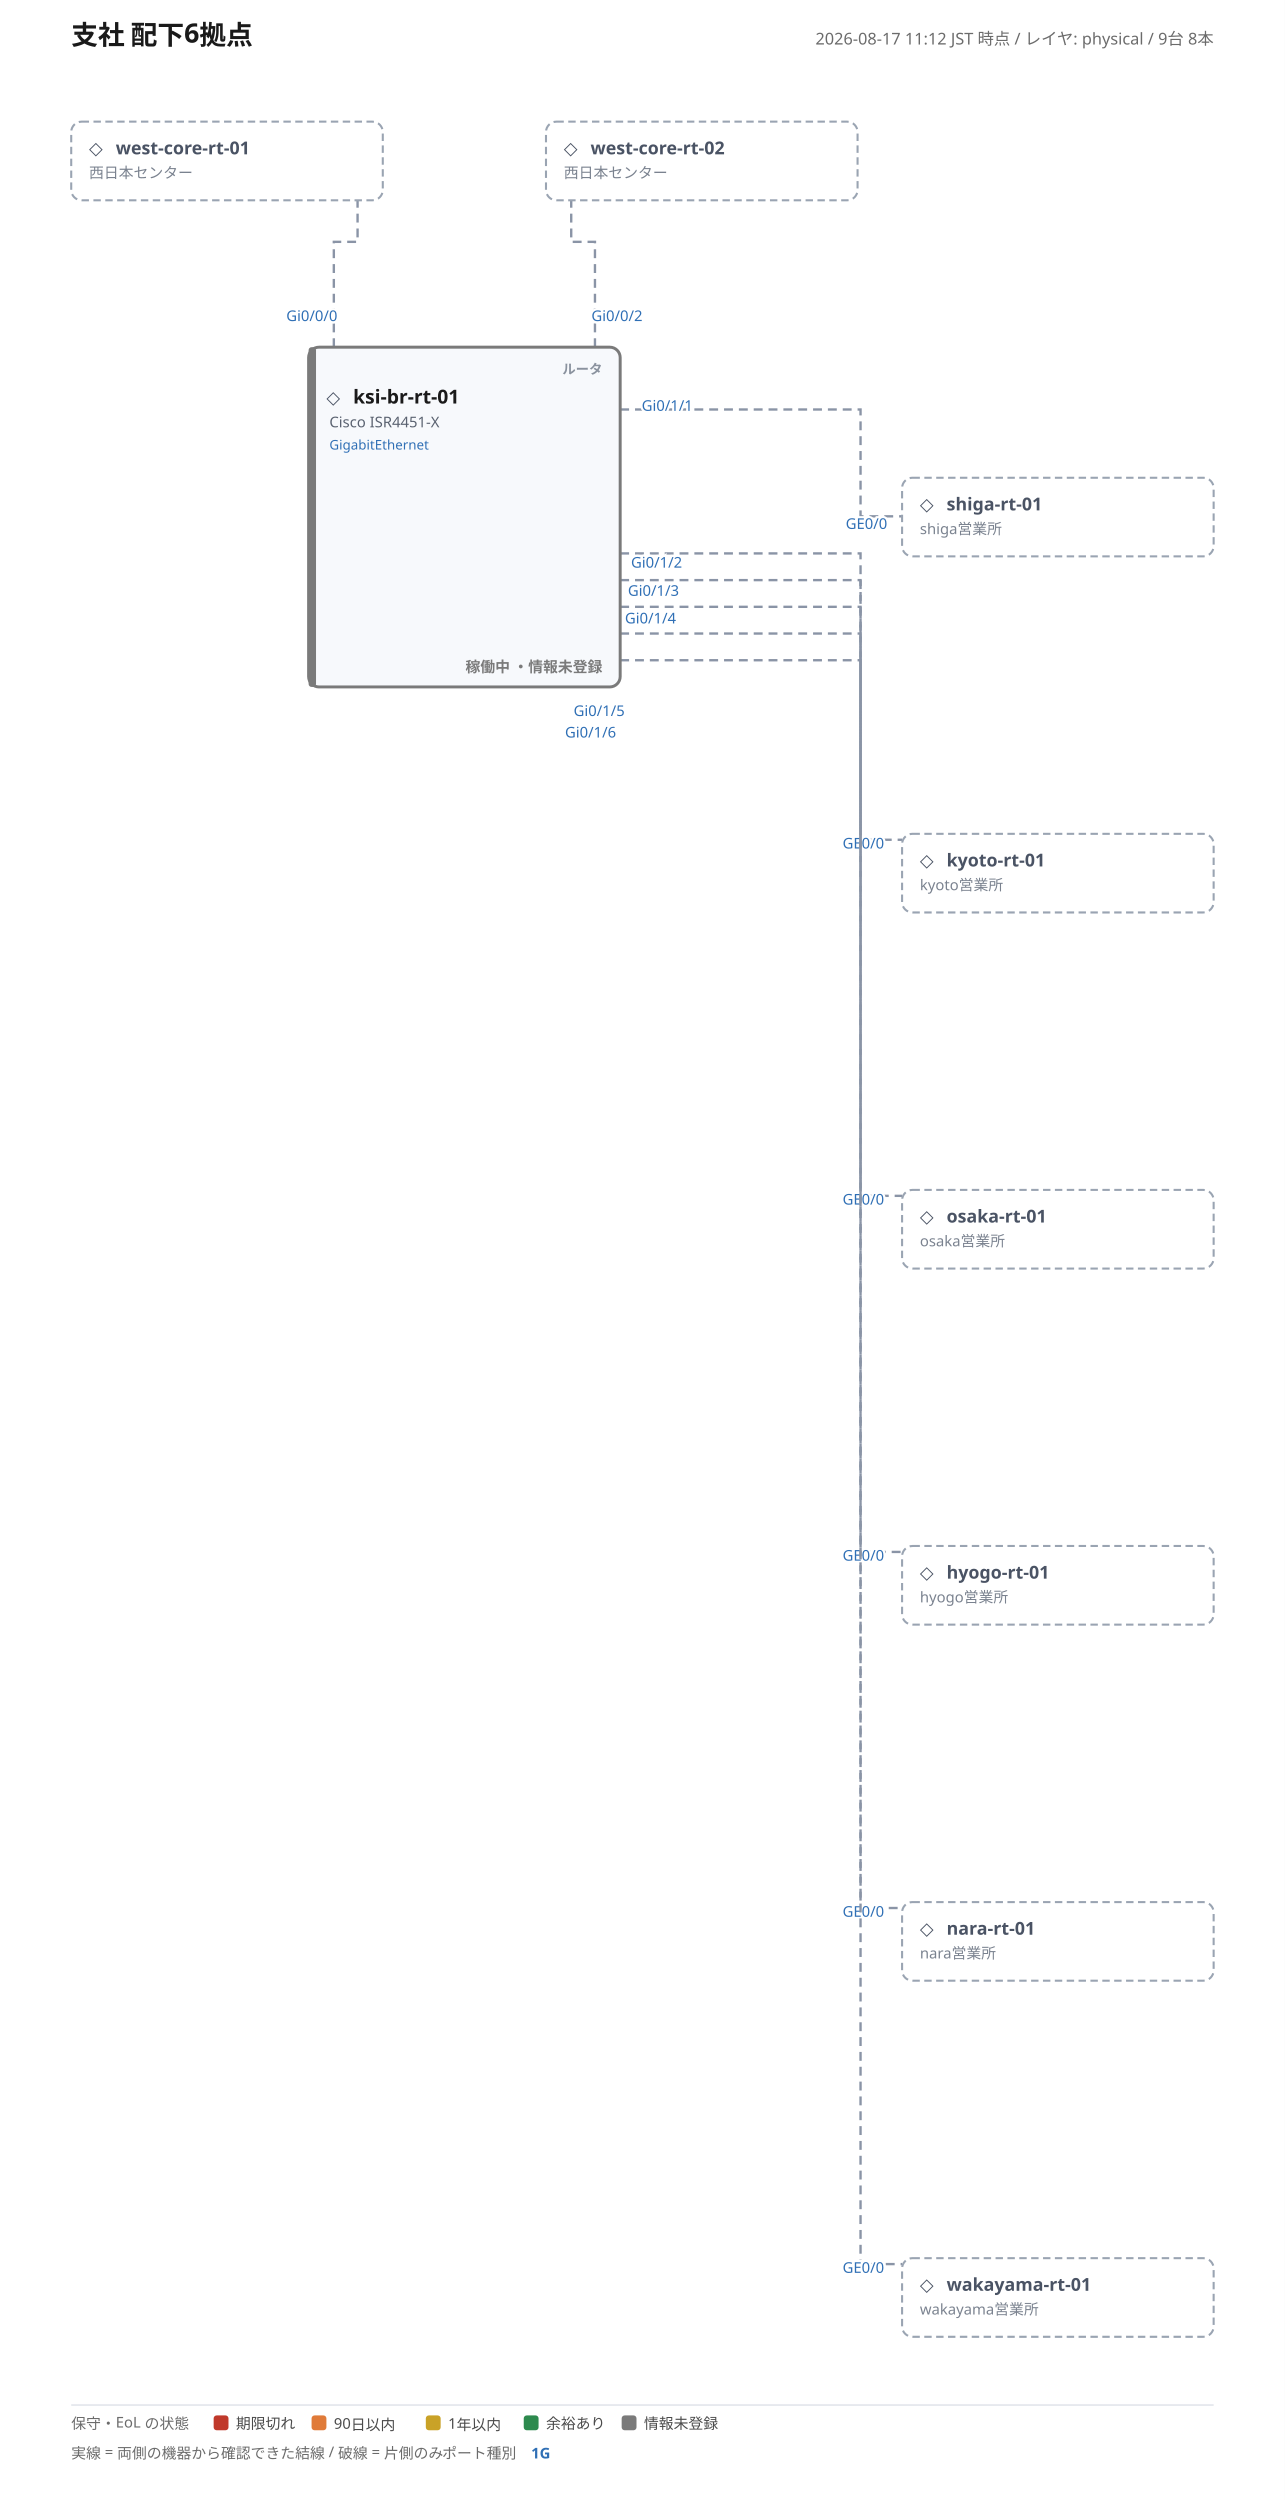
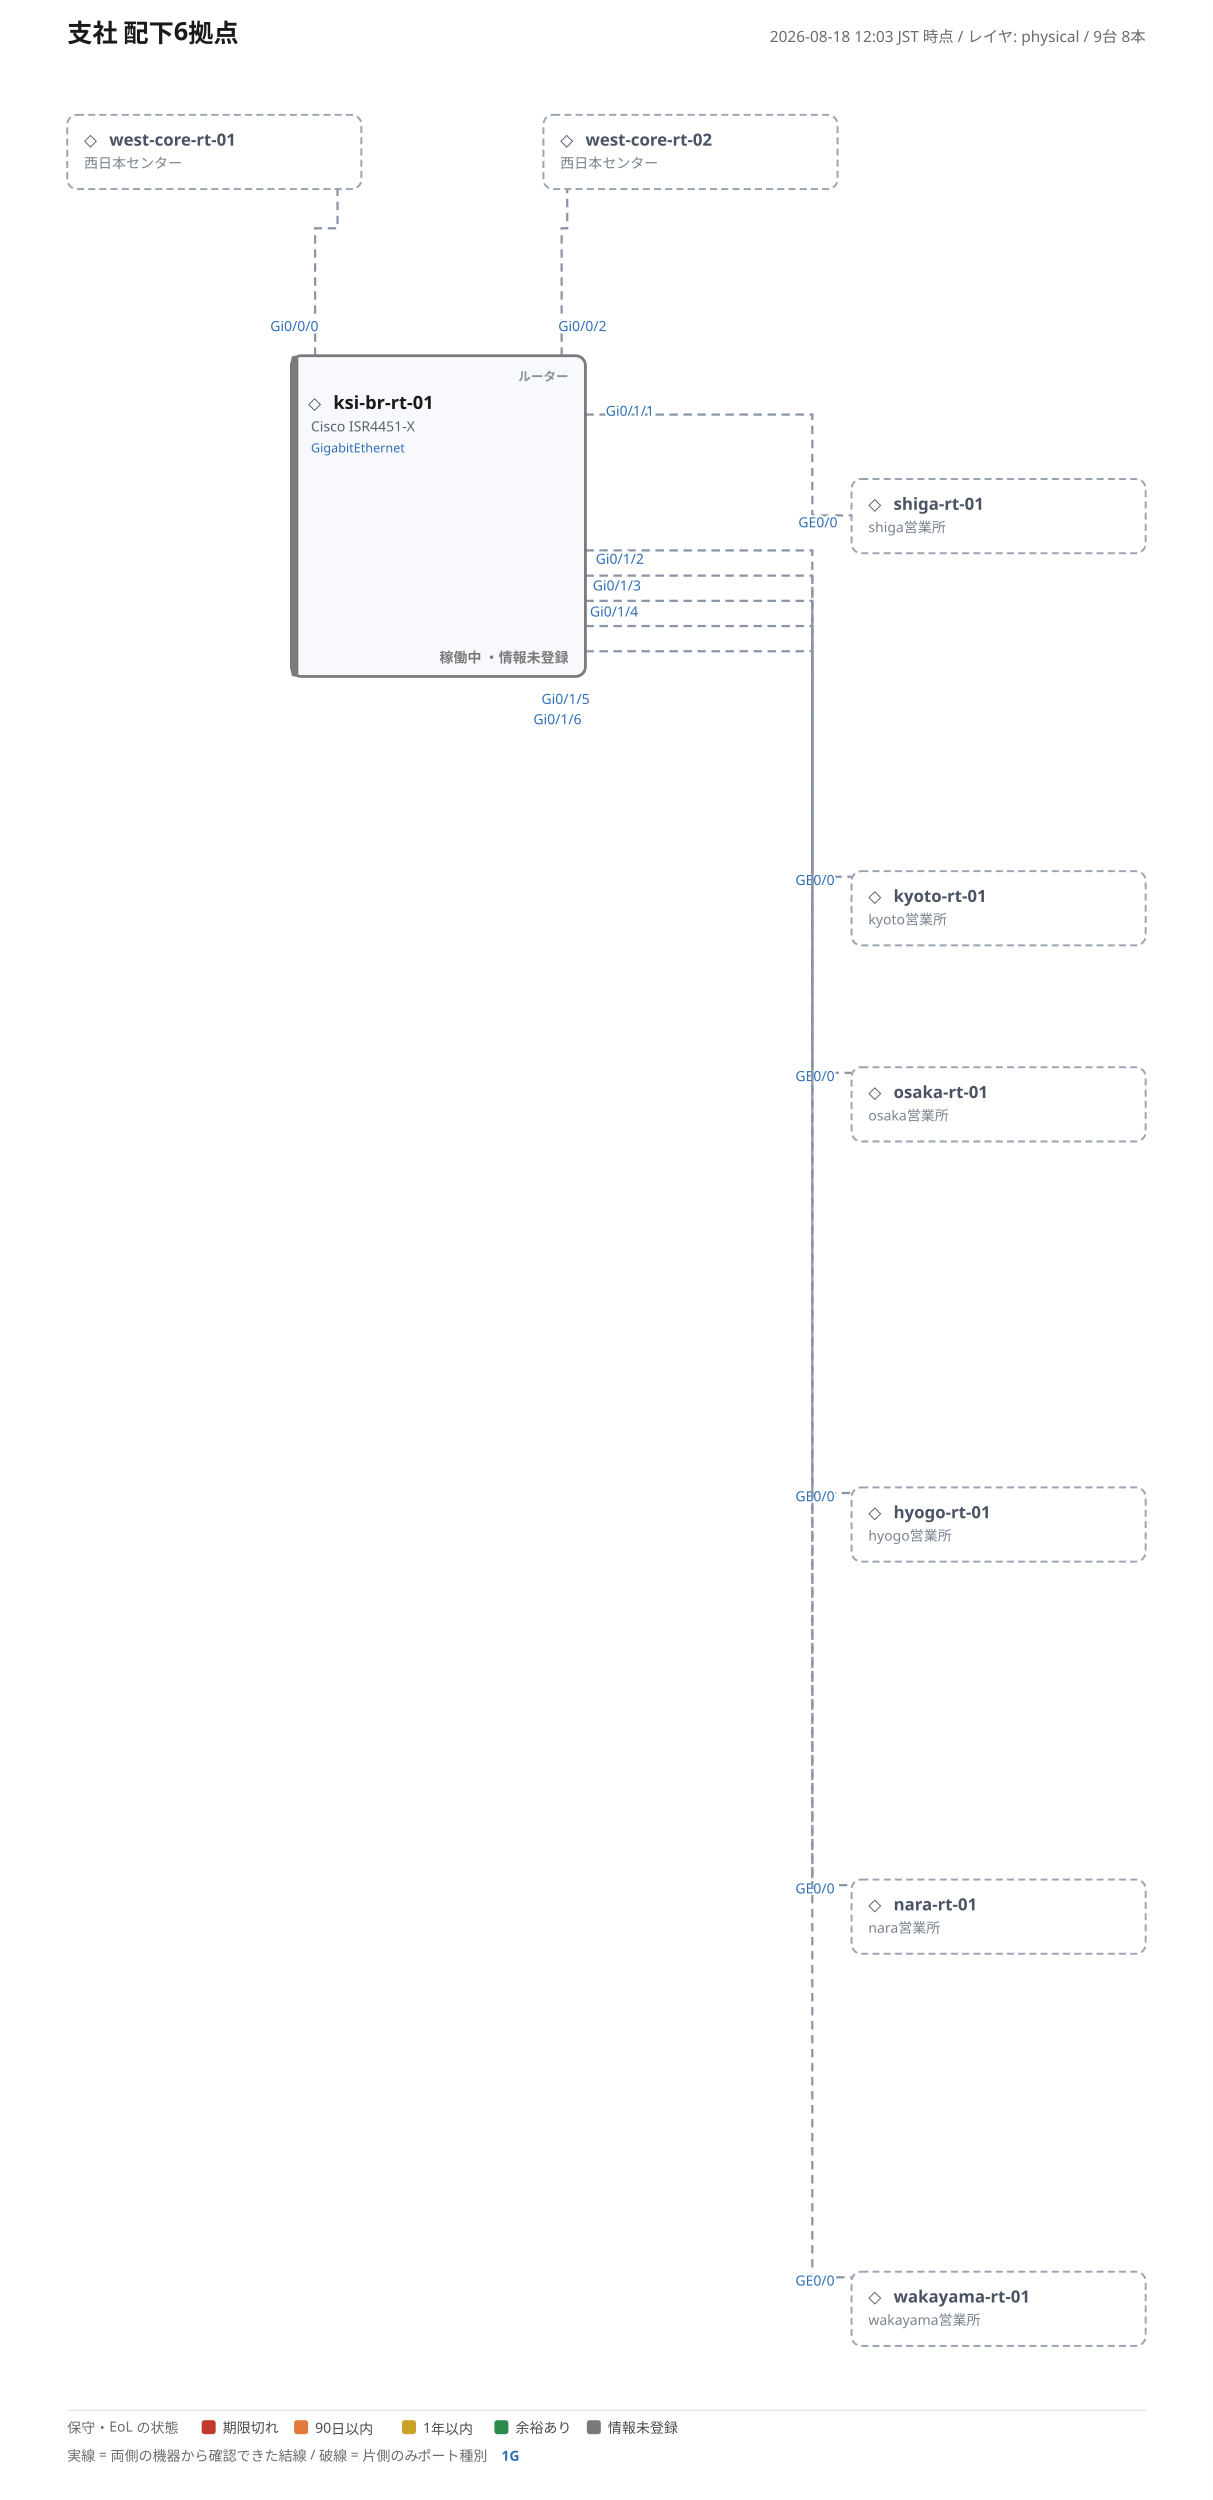
- <svg xmlns="http://www.w3.org/2000/svg" width="866" height="1685" viewBox="0 0 866 1685" font-family="'Yu Gothic', 'Hiragino Kaku Gothic ProN', Meiryo, 'Noto Sans JP', sans-serif">
+ <svg xmlns="http://www.w3.org/2000/svg" width="866" height="1785" viewBox="0 0 866 1785" font-family="'Yu Gothic', 'Hiragino Kaku Gothic ProN', Meiryo, 'Noto Sans JP', sans-serif">
  <rect width="100%" height="100%" fill="#ffffff" />
  <text x="48" y="30" font-size="18" font-weight="700" fill="#1a1a1a">支社 配下6拠点</text>
-   <text x="818" y="30" font-size="11" fill="#6b6b6b" text-anchor="end">2026-08-17 11:12 JST 時点 / レイヤ: physical / 9台 8本</text>
-   <polyline points="225,234 225,163 241,163 241,135" fill="none" stroke="#8a94a6" stroke-width="1.6" stroke-dasharray="6 4" />
-   <text class="port-label" x="227.4" y="216.4" font-size="10" fill="#2f6fb5" text-anchor="end" paint-order="stroke" stroke="#ffffff" stroke-width="3">Gi0/0/0</text>
+   <text x="818" y="30" font-size="11" fill="#6b6b6b" text-anchor="end">2026-08-18 12:03 JST 時点 / レイヤ: physical / 9台 8本</text>
+   <polyline points="225,254 225,163 241,163 241,135" fill="none" stroke="#8a94a6" stroke-width="1.6" stroke-dasharray="6 4" />
+   <text class="port-label" x="227.4" y="236.4" font-size="10" fill="#2f6fb5" text-anchor="end" paint-order="stroke" stroke="#ffffff" stroke-width="3">Gi0/0/0</text>
  <text class="port-label" x="244.4" y="155.9" font-size="10" fill="#2f6fb5" text-anchor="start" paint-order="stroke" stroke="#ffffff" stroke-width="3" />
-   <polyline points="401,234 401,163 385,163 385,135" fill="none" stroke="#8a94a6" stroke-width="1.6" stroke-dasharray="6 4" />
-   <text class="port-label" x="398.6" y="216.4" font-size="10" fill="#2f6fb5" text-anchor="start" paint-order="stroke" stroke="#ffffff" stroke-width="3">Gi0/0/2</text>
-   <text class="port-label" x="381.6" y="155.9" font-size="10" fill="#2f6fb5" text-anchor="end" paint-order="stroke" stroke="#ffffff" stroke-width="3" />
-   <polyline points="418,276 580,276 580,348 608,348" fill="none" stroke="#8a94a6" stroke-width="1.6" stroke-dasharray="6 4" />
-   <text class="port-label" x="432.5" y="276.9" font-size="10" fill="#2f6fb5" text-anchor="start" paint-order="stroke" stroke="#ffffff" stroke-width="3">Gi0/1/1</text>
-   <text class="port-label" x="598.0" y="356.5" font-size="10" fill="#2f6fb5" text-anchor="end" paint-order="stroke" stroke="#ffffff" stroke-width="3">GE0/0</text>
-   <polyline points="418,373 580,373 580,566 608,566" fill="none" stroke="#8a94a6" stroke-width="1.6" stroke-dasharray="6 4" />
-   <text class="port-label" x="425.3" y="382.6" font-size="10" fill="#2f6fb5" text-anchor="start" paint-order="stroke" stroke="#ffffff" stroke-width="3">Gi0/1/2</text>
-   <text class="port-label" x="595.9" y="571.9" font-size="10" fill="#2f6fb5" text-anchor="end" paint-order="stroke" stroke="#ffffff" stroke-width="3">GE0/0</text>
-   <polyline points="418,391 580,391 580,806 608,806" fill="none" stroke="#8a94a6" stroke-width="1.6" stroke-dasharray="6 4" />
-   <text class="port-label" x="423.2" y="401.6" font-size="10" fill="#2f6fb5" text-anchor="start" paint-order="stroke" stroke="#ffffff" stroke-width="3">Gi0/1/3</text>
-   <text class="port-label" x="595.9" y="811.9" font-size="10" fill="#2f6fb5" text-anchor="end" paint-order="stroke" stroke="#ffffff" stroke-width="3">GE0/0</text>
-   <polyline points="418,409 580,409 580,1046 608,1046" fill="none" stroke="#8a94a6" stroke-width="1.6" stroke-dasharray="6 4" />
-   <text class="port-label" x="421.2" y="420.2" font-size="10" fill="#2f6fb5" text-anchor="start" paint-order="stroke" stroke="#ffffff" stroke-width="3">Gi0/1/4</text>
-   <text class="port-label" x="595.9" y="1051.9" font-size="10" fill="#2f6fb5" text-anchor="end" paint-order="stroke" stroke="#ffffff" stroke-width="3">GE0/0</text>
-   <polyline points="418,427 580,427 580,1286 608,1286" fill="none" stroke="#8a94a6" stroke-width="1.6" stroke-dasharray="6 4" />
-   <text class="port-label" x="386.6" y="482.6" font-size="10" fill="#2f6fb5" text-anchor="start" paint-order="stroke" stroke="#ffffff" stroke-width="3">Gi0/1/5</text>
-   <text class="port-label" x="595.9" y="1291.9" font-size="10" fill="#2f6fb5" text-anchor="end" paint-order="stroke" stroke="#ffffff" stroke-width="3">GE0/0</text>
-   <polyline points="418,445 580,445 580,1526 608,1526" fill="none" stroke="#8a94a6" stroke-width="1.6" stroke-dasharray="6 4" />
-   <text class="port-label" x="380.8" y="497.1" font-size="10" fill="#2f6fb5" text-anchor="start" paint-order="stroke" stroke="#ffffff" stroke-width="3">Gi0/1/6</text>
-   <text class="port-label" x="595.9" y="1531.9" font-size="10" fill="#2f6fb5" text-anchor="end" paint-order="stroke" stroke="#ffffff" stroke-width="3">GE0/0</text>
+   <polyline points="401,254 401,163 405,163 405,135" fill="none" stroke="#8a94a6" stroke-width="1.6" stroke-dasharray="6 4" />
+   <text class="port-label" x="398.6" y="236.4" font-size="10" fill="#2f6fb5" text-anchor="start" paint-order="stroke" stroke="#ffffff" stroke-width="3">Gi0/0/2</text>
+   <text class="port-label" x="401.6" y="155.9" font-size="10" fill="#2f6fb5" text-anchor="end" paint-order="stroke" stroke="#ffffff" stroke-width="3" />
+   <polyline points="418,296 580,296 580,368 608,368" fill="none" stroke="#8a94a6" stroke-width="1.6" stroke-dasharray="6 4" />
+   <text class="port-label" x="432.5" y="296.9" font-size="10" fill="#2f6fb5" text-anchor="start" paint-order="stroke" stroke="#ffffff" stroke-width="3">Gi0/1/1</text>
+   <text class="port-label" x="598.0" y="376.5" font-size="10" fill="#2f6fb5" text-anchor="end" paint-order="stroke" stroke="#ffffff" stroke-width="3">GE0/0</text>
+   <polyline points="418,393 580,393 580,626 608,626" fill="none" stroke="#8a94a6" stroke-width="1.6" stroke-dasharray="6 4" />
+   <text class="port-label" x="425.3" y="402.6" font-size="10" fill="#2f6fb5" text-anchor="start" paint-order="stroke" stroke="#ffffff" stroke-width="3">Gi0/1/2</text>
+   <text class="port-label" x="595.9" y="631.9" font-size="10" fill="#2f6fb5" text-anchor="end" paint-order="stroke" stroke="#ffffff" stroke-width="3">GE0/0</text>
+   <polyline points="418,411 580,411 580,766 608,766" fill="none" stroke="#8a94a6" stroke-width="1.6" stroke-dasharray="6 4" />
+   <text class="port-label" x="423.2" y="421.6" font-size="10" fill="#2f6fb5" text-anchor="start" paint-order="stroke" stroke="#ffffff" stroke-width="3">Gi0/1/3</text>
+   <text class="port-label" x="595.9" y="771.9" font-size="10" fill="#2f6fb5" text-anchor="end" paint-order="stroke" stroke="#ffffff" stroke-width="3">GE0/0</text>
+   <polyline points="418,429 580,429 580,1066 608,1066" fill="none" stroke="#8a94a6" stroke-width="1.6" stroke-dasharray="6 4" />
+   <text class="port-label" x="421.2" y="440.2" font-size="10" fill="#2f6fb5" text-anchor="start" paint-order="stroke" stroke="#ffffff" stroke-width="3">Gi0/1/4</text>
+   <text class="port-label" x="595.9" y="1071.9" font-size="10" fill="#2f6fb5" text-anchor="end" paint-order="stroke" stroke="#ffffff" stroke-width="3">GE0/0</text>
+   <polyline points="418,447 580,447 580,1346 608,1346" fill="none" stroke="#8a94a6" stroke-width="1.6" stroke-dasharray="6 4" />
+   <text class="port-label" x="386.6" y="502.6" font-size="10" fill="#2f6fb5" text-anchor="start" paint-order="stroke" stroke="#ffffff" stroke-width="3">Gi0/1/5</text>
+   <text class="port-label" x="595.9" y="1351.9" font-size="10" fill="#2f6fb5" text-anchor="end" paint-order="stroke" stroke="#ffffff" stroke-width="3">GE0/0</text>
+   <polyline points="418,465 580,465 580,1626 608,1626" fill="none" stroke="#8a94a6" stroke-width="1.6" stroke-dasharray="6 4" />
+   <text class="port-label" x="380.8" y="517.1" font-size="10" fill="#2f6fb5" text-anchor="start" paint-order="stroke" stroke="#ffffff" stroke-width="3">Gi0/1/6</text>
+   <text class="port-label" x="595.9" y="1631.9" font-size="10" fill="#2f6fb5" text-anchor="end" paint-order="stroke" stroke="#ffffff" stroke-width="3">GE0/0</text>
  <g>
-     <rect x="208" y="234" width="210" height="229" rx="7" fill="#f7f9fc" stroke="#7a7a7a" stroke-width="2" />
-     <rect x="208" y="234" width="5" height="229" rx="2" fill="#7a7a7a" />
-     <text x="406" y="252" font-size="9" font-weight="700" fill="#8a929e" text-anchor="end">ルータ</text>
-     <text x="220" y="272" font-size="12" fill="#4a5364">◇</text>
-     <text x="238" y="272" font-size="13" font-weight="700" fill="#1a1a1a">ksi-br-rt-01</text>
-     <text x="222" y="288" font-size="10" fill="#5a6270">Cisco ISR4451-X</text>
-     <text x="222" y="303" font-size="9">
+     <rect x="208" y="254" width="210" height="229" rx="7" fill="#f7f9fc" stroke="#7a7a7a" stroke-width="2" />
+     <rect x="208" y="254" width="5" height="229" rx="2" fill="#7a7a7a" />
+     <text x="406" y="272" font-size="9" font-weight="700" fill="#8a929e" text-anchor="end">ルーター</text>
+     <text x="220" y="292" font-size="12" fill="#4a5364">◇</text>
+     <text x="238" y="292" font-size="13" font-weight="700" fill="#1a1a1a">ksi-br-rt-01</text>
+     <text x="222" y="308" font-size="10" fill="#5a6270">Cisco ISR4451-X</text>
+     <text x="222" y="323" font-size="9">
      <tspan fill="#2f6fb5">GigabitEthernet</tspan>
    </text>
-     <text x="406" y="453" font-size="10" font-weight="600" fill="#7a7a7a" text-anchor="end">稼働中 ・情報未登録</text>
+     <text x="406" y="473" font-size="10" font-weight="600" fill="#7a7a7a" text-anchor="end">稼働中 ・情報未登録</text>
  </g>
  <g>
    <rect x="48" y="82" width="210" height="53" rx="7" fill="none" stroke="#9aa4b2" stroke-width="1.4" stroke-dasharray="5 3" />
    <text x="60" y="104" font-size="12" fill="#4a5364">◇</text>
    <text x="78" y="104" font-size="12" font-weight="700" fill="#4a5364">west-core-rt-01</text>
    <text x="60" y="120" font-size="10" fill="#7a828f">西日本センター</text>
  </g>
  <g>
-     <rect x="368" y="82" width="210" height="53" rx="7" fill="none" stroke="#9aa4b2" stroke-width="1.4" stroke-dasharray="5 3" />
-     <text x="380" y="104" font-size="12" fill="#4a5364">◇</text>
-     <text x="398" y="104" font-size="12" font-weight="700" fill="#4a5364">west-core-rt-02</text>
-     <text x="380" y="120" font-size="10" fill="#7a828f">西日本センター</text>
+     <rect x="388" y="82" width="210" height="53" rx="7" fill="none" stroke="#9aa4b2" stroke-width="1.4" stroke-dasharray="5 3" />
+     <text x="400" y="104" font-size="12" fill="#4a5364">◇</text>
+     <text x="418" y="104" font-size="12" font-weight="700" fill="#4a5364">west-core-rt-02</text>
+     <text x="400" y="120" font-size="10" fill="#7a828f">西日本センター</text>
  </g>
  <g>
-     <rect x="608" y="322" width="210" height="53" rx="7" fill="none" stroke="#9aa4b2" stroke-width="1.4" stroke-dasharray="5 3" />
-     <text x="620" y="344" font-size="12" fill="#4a5364">◇</text>
-     <text x="638" y="344" font-size="12" font-weight="700" fill="#4a5364">shiga-rt-01</text>
-     <text x="620" y="360" font-size="10" fill="#7a828f">shiga営業所</text>
+     <rect x="608" y="342" width="210" height="53" rx="7" fill="none" stroke="#9aa4b2" stroke-width="1.4" stroke-dasharray="5 3" />
+     <text x="620" y="364" font-size="12" fill="#4a5364">◇</text>
+     <text x="638" y="364" font-size="12" font-weight="700" fill="#4a5364">shiga-rt-01</text>
+     <text x="620" y="380" font-size="10" fill="#7a828f">shiga営業所</text>
  </g>
  <g>
-     <rect x="608" y="562" width="210" height="53" rx="7" fill="none" stroke="#9aa4b2" stroke-width="1.4" stroke-dasharray="5 3" />
-     <text x="620" y="584" font-size="12" fill="#4a5364">◇</text>
-     <text x="638" y="584" font-size="12" font-weight="700" fill="#4a5364">kyoto-rt-01</text>
-     <text x="620" y="600" font-size="10" fill="#7a828f">kyoto営業所</text>
+     <rect x="608" y="622" width="210" height="53" rx="7" fill="none" stroke="#9aa4b2" stroke-width="1.4" stroke-dasharray="5 3" />
+     <text x="620" y="644" font-size="12" fill="#4a5364">◇</text>
+     <text x="638" y="644" font-size="12" font-weight="700" fill="#4a5364">kyoto-rt-01</text>
+     <text x="620" y="660" font-size="10" fill="#7a828f">kyoto営業所</text>
  </g>
  <g>
-     <rect x="608" y="802" width="210" height="53" rx="7" fill="none" stroke="#9aa4b2" stroke-width="1.4" stroke-dasharray="5 3" />
-     <text x="620" y="824" font-size="12" fill="#4a5364">◇</text>
-     <text x="638" y="824" font-size="12" font-weight="700" fill="#4a5364">osaka-rt-01</text>
-     <text x="620" y="840" font-size="10" fill="#7a828f">osaka営業所</text>
+     <rect x="608" y="762" width="210" height="53" rx="7" fill="none" stroke="#9aa4b2" stroke-width="1.4" stroke-dasharray="5 3" />
+     <text x="620" y="784" font-size="12" fill="#4a5364">◇</text>
+     <text x="638" y="784" font-size="12" font-weight="700" fill="#4a5364">osaka-rt-01</text>
+     <text x="620" y="800" font-size="10" fill="#7a828f">osaka営業所</text>
  </g>
  <g>
-     <rect x="608" y="1042" width="210" height="53" rx="7" fill="none" stroke="#9aa4b2" stroke-width="1.4" stroke-dasharray="5 3" />
-     <text x="620" y="1064" font-size="12" fill="#4a5364">◇</text>
-     <text x="638" y="1064" font-size="12" font-weight="700" fill="#4a5364">hyogo-rt-01</text>
-     <text x="620" y="1080" font-size="10" fill="#7a828f">hyogo営業所</text>
+     <rect x="608" y="1062" width="210" height="53" rx="7" fill="none" stroke="#9aa4b2" stroke-width="1.4" stroke-dasharray="5 3" />
+     <text x="620" y="1084" font-size="12" fill="#4a5364">◇</text>
+     <text x="638" y="1084" font-size="12" font-weight="700" fill="#4a5364">hyogo-rt-01</text>
+     <text x="620" y="1100" font-size="10" fill="#7a828f">hyogo営業所</text>
  </g>
  <g>
-     <rect x="608" y="1282" width="210" height="53" rx="7" fill="none" stroke="#9aa4b2" stroke-width="1.4" stroke-dasharray="5 3" />
-     <text x="620" y="1304" font-size="12" fill="#4a5364">◇</text>
-     <text x="638" y="1304" font-size="12" font-weight="700" fill="#4a5364">nara-rt-01</text>
-     <text x="620" y="1320" font-size="10" fill="#7a828f">nara営業所</text>
+     <rect x="608" y="1342" width="210" height="53" rx="7" fill="none" stroke="#9aa4b2" stroke-width="1.4" stroke-dasharray="5 3" />
+     <text x="620" y="1364" font-size="12" fill="#4a5364">◇</text>
+     <text x="638" y="1364" font-size="12" font-weight="700" fill="#4a5364">nara-rt-01</text>
+     <text x="620" y="1380" font-size="10" fill="#7a828f">nara営業所</text>
  </g>
  <g>
-     <rect x="608" y="1522" width="210" height="53" rx="7" fill="none" stroke="#9aa4b2" stroke-width="1.4" stroke-dasharray="5 3" />
-     <text x="620" y="1544" font-size="12" fill="#4a5364">◇</text>
-     <text x="638" y="1544" font-size="12" font-weight="700" fill="#4a5364">wakayama-rt-01</text>
-     <text x="620" y="1560" font-size="10" fill="#7a828f">wakayama営業所</text>
+     <rect x="608" y="1622" width="210" height="53" rx="7" fill="none" stroke="#9aa4b2" stroke-width="1.4" stroke-dasharray="5 3" />
+     <text x="620" y="1644" font-size="12" fill="#4a5364">◇</text>
+     <text x="638" y="1644" font-size="12" font-weight="700" fill="#4a5364">wakayama-rt-01</text>
+     <text x="620" y="1660" font-size="10" fill="#7a828f">wakayama営業所</text>
  </g>
-   <line x1="48" y1="1621" x2="818" y2="1621" stroke="#dfe3ea" stroke-width="1" />
-   <text x="48" y="1637" font-size="10" fill="#6b6b6b">保守・EoL の状態</text>
-   <rect x="144" y="1628" width="10" height="10" rx="2" fill="#c0392b" />
-   <text x="159" y="1637" font-size="10" fill="#4a4a4a">期限切れ</text>
-   <rect x="210" y="1628" width="10" height="10" rx="2" fill="#e07b39" />
-   <text x="225" y="1637" font-size="10" fill="#4a4a4a">90日以内</text>
-   <rect x="287" y="1628" width="10" height="10" rx="2" fill="#c9a227" />
-   <text x="302" y="1637" font-size="10" fill="#4a4a4a">1年以内</text>
-   <rect x="353" y="1628" width="10" height="10" rx="2" fill="#2d8a4e" />
-   <text x="368" y="1637" font-size="10" fill="#4a4a4a">余裕あり</text>
-   <rect x="419" y="1628" width="10" height="10" rx="2" fill="#7a7a7a" />
-   <text x="434" y="1637" font-size="10" fill="#4a4a4a">情報未登録</text>
-   <text x="48" y="1657" font-size="10" fill="#6b6b6b">実線 = 両側の機器から確認できた結線 / 破線 = 片側のみ</text>
-   <text x="298" y="1657" font-size="10" fill="#6b6b6b">ポート種別</text>
-   <text x="358" y="1657" font-size="10" fill="#2f6fb5" font-weight="700">1G</text>
+   <line x1="48" y1="1721" x2="818" y2="1721" stroke="#dfe3ea" stroke-width="1" />
+   <text x="48" y="1737" font-size="10" fill="#6b6b6b">保守・EoL の状態</text>
+   <rect x="144" y="1728" width="10" height="10" rx="2" fill="#c0392b" />
+   <text x="159" y="1737" font-size="10" fill="#4a4a4a">期限切れ</text>
+   <rect x="210" y="1728" width="10" height="10" rx="2" fill="#e07b39" />
+   <text x="225" y="1737" font-size="10" fill="#4a4a4a">90日以内</text>
+   <rect x="287" y="1728" width="10" height="10" rx="2" fill="#c9a227" />
+   <text x="302" y="1737" font-size="10" fill="#4a4a4a">1年以内</text>
+   <rect x="353" y="1728" width="10" height="10" rx="2" fill="#2d8a4e" />
+   <text x="368" y="1737" font-size="10" fill="#4a4a4a">余裕あり</text>
+   <rect x="419" y="1728" width="10" height="10" rx="2" fill="#7a7a7a" />
+   <text x="434" y="1737" font-size="10" fill="#4a4a4a">情報未登録</text>
+   <text x="48" y="1757" font-size="10" fill="#6b6b6b">実線 = 両側の機器から確認できた結線 / 破線 = 片側のみ</text>
+   <text x="298" y="1757" font-size="10" fill="#6b6b6b">ポート種別</text>
+   <text x="358" y="1757" font-size="10" fill="#2f6fb5" font-weight="700">1G</text>
</svg>
